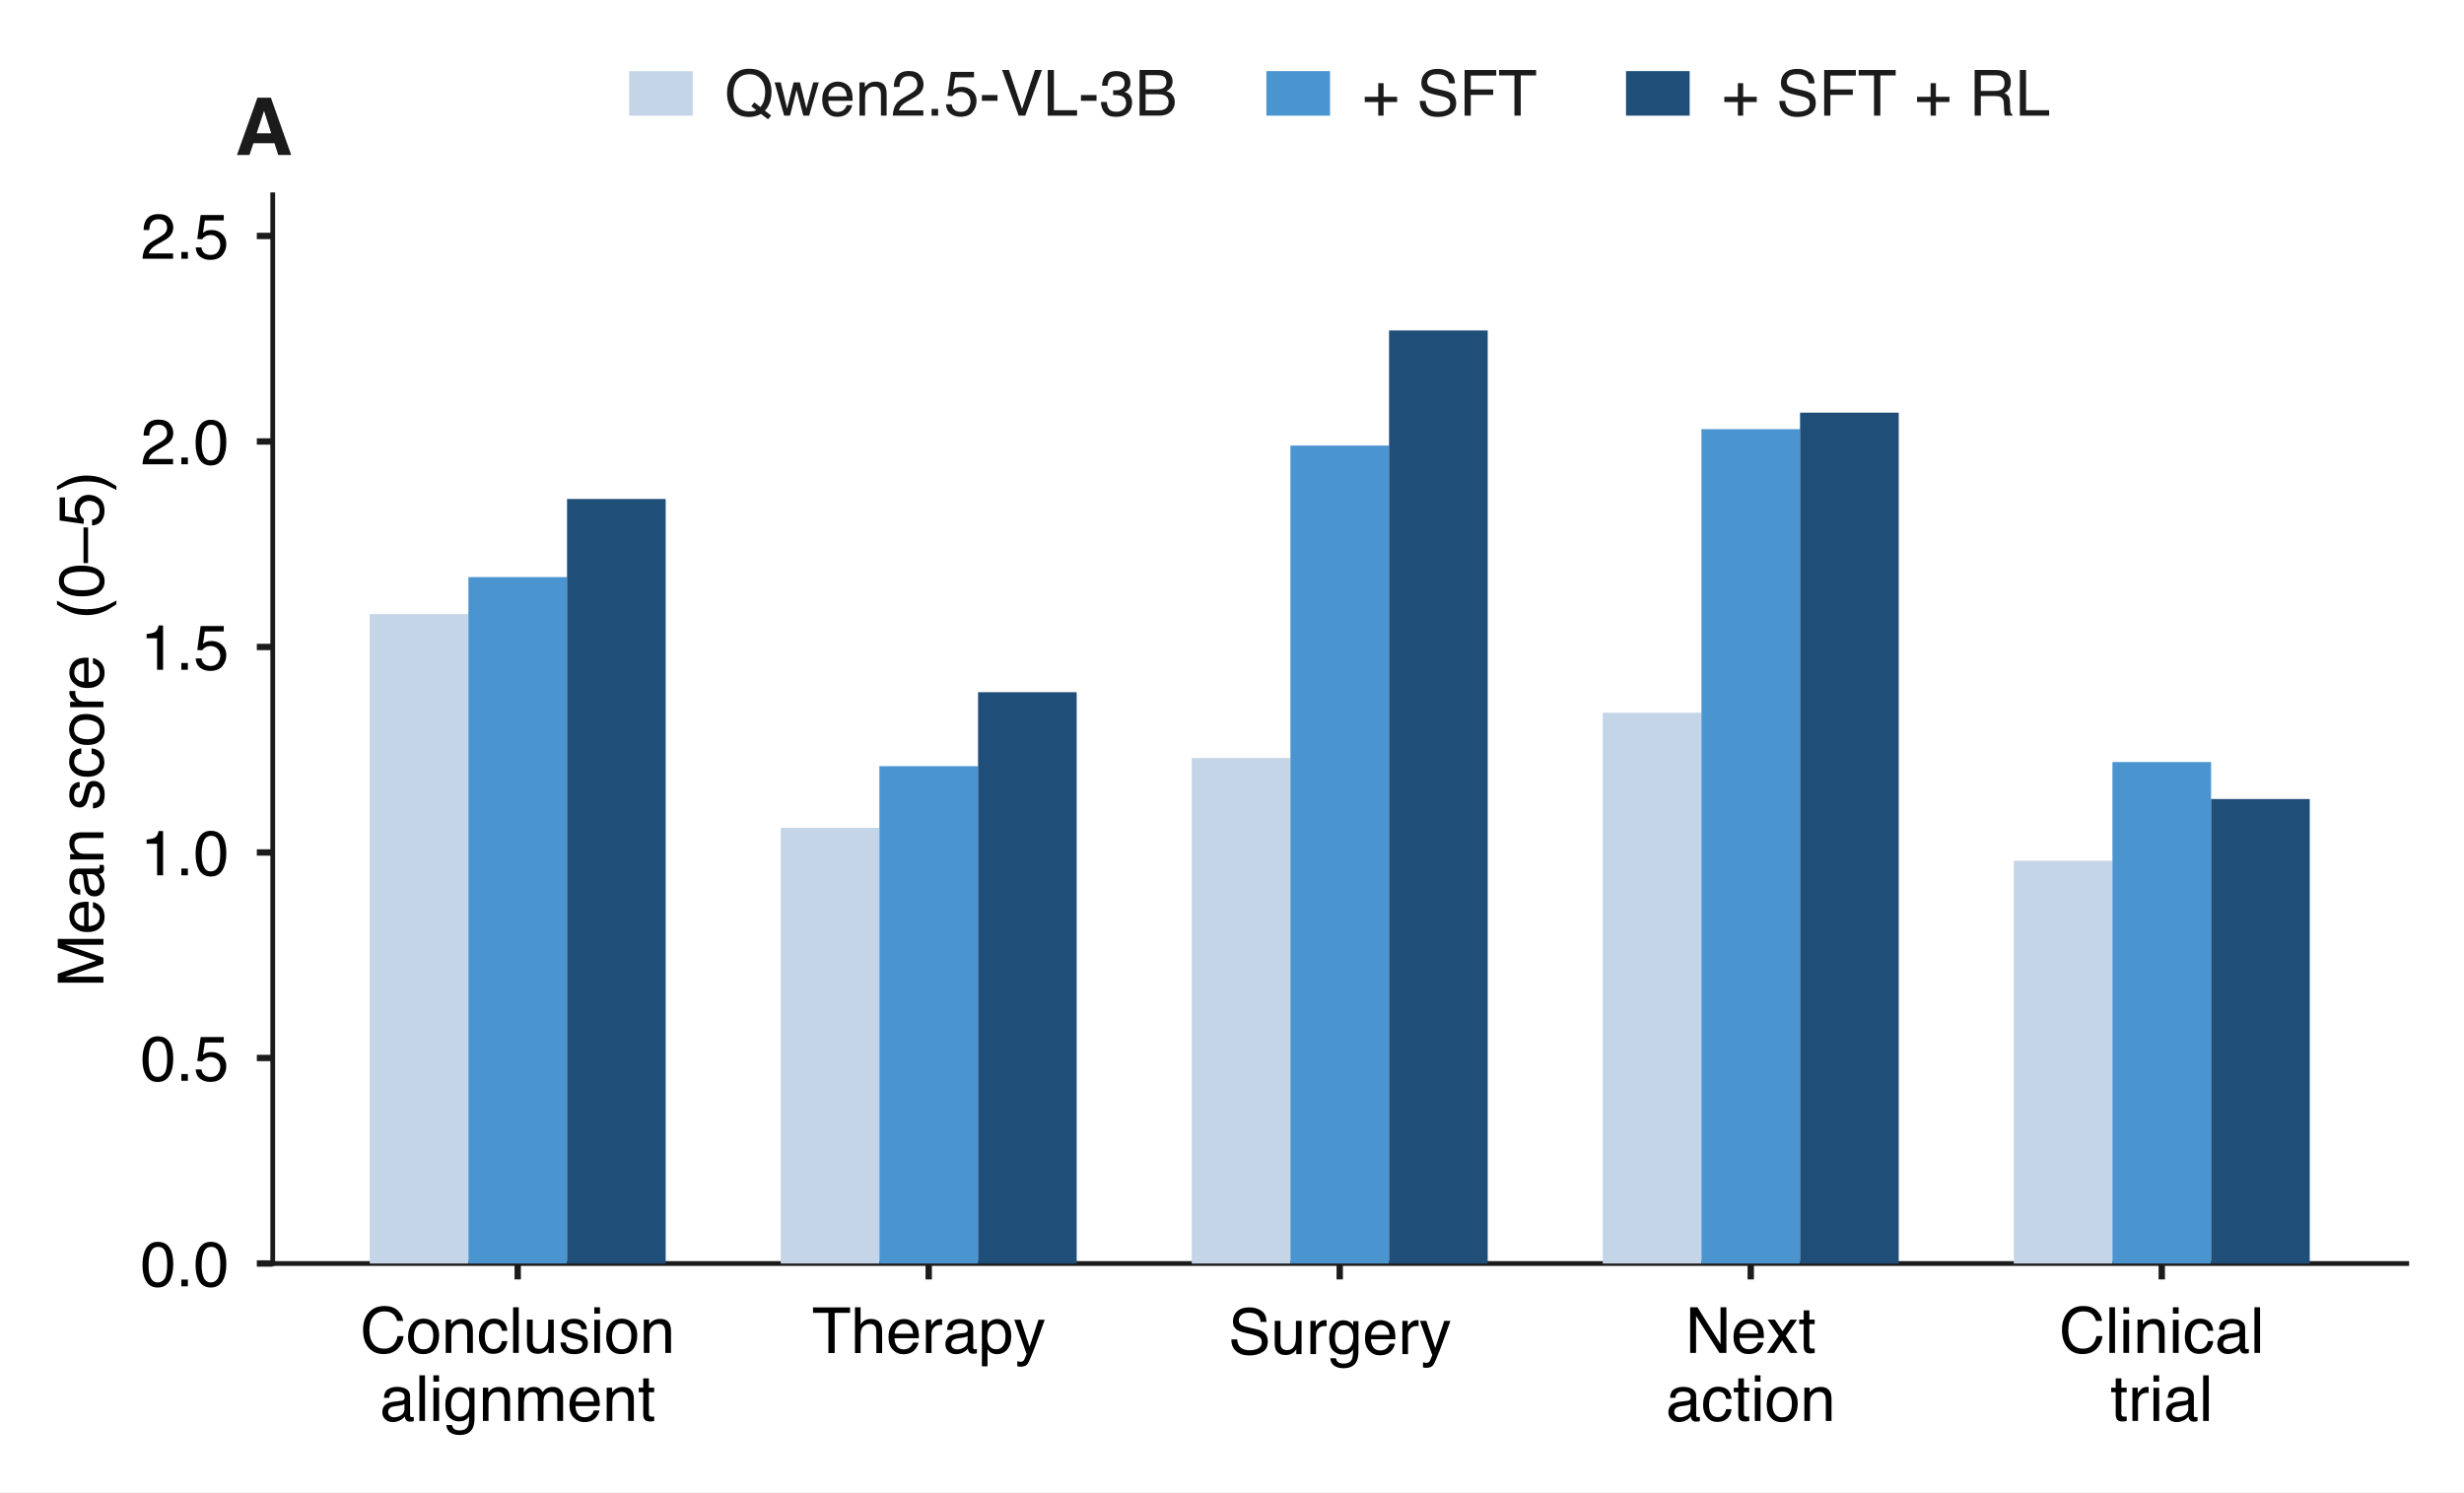
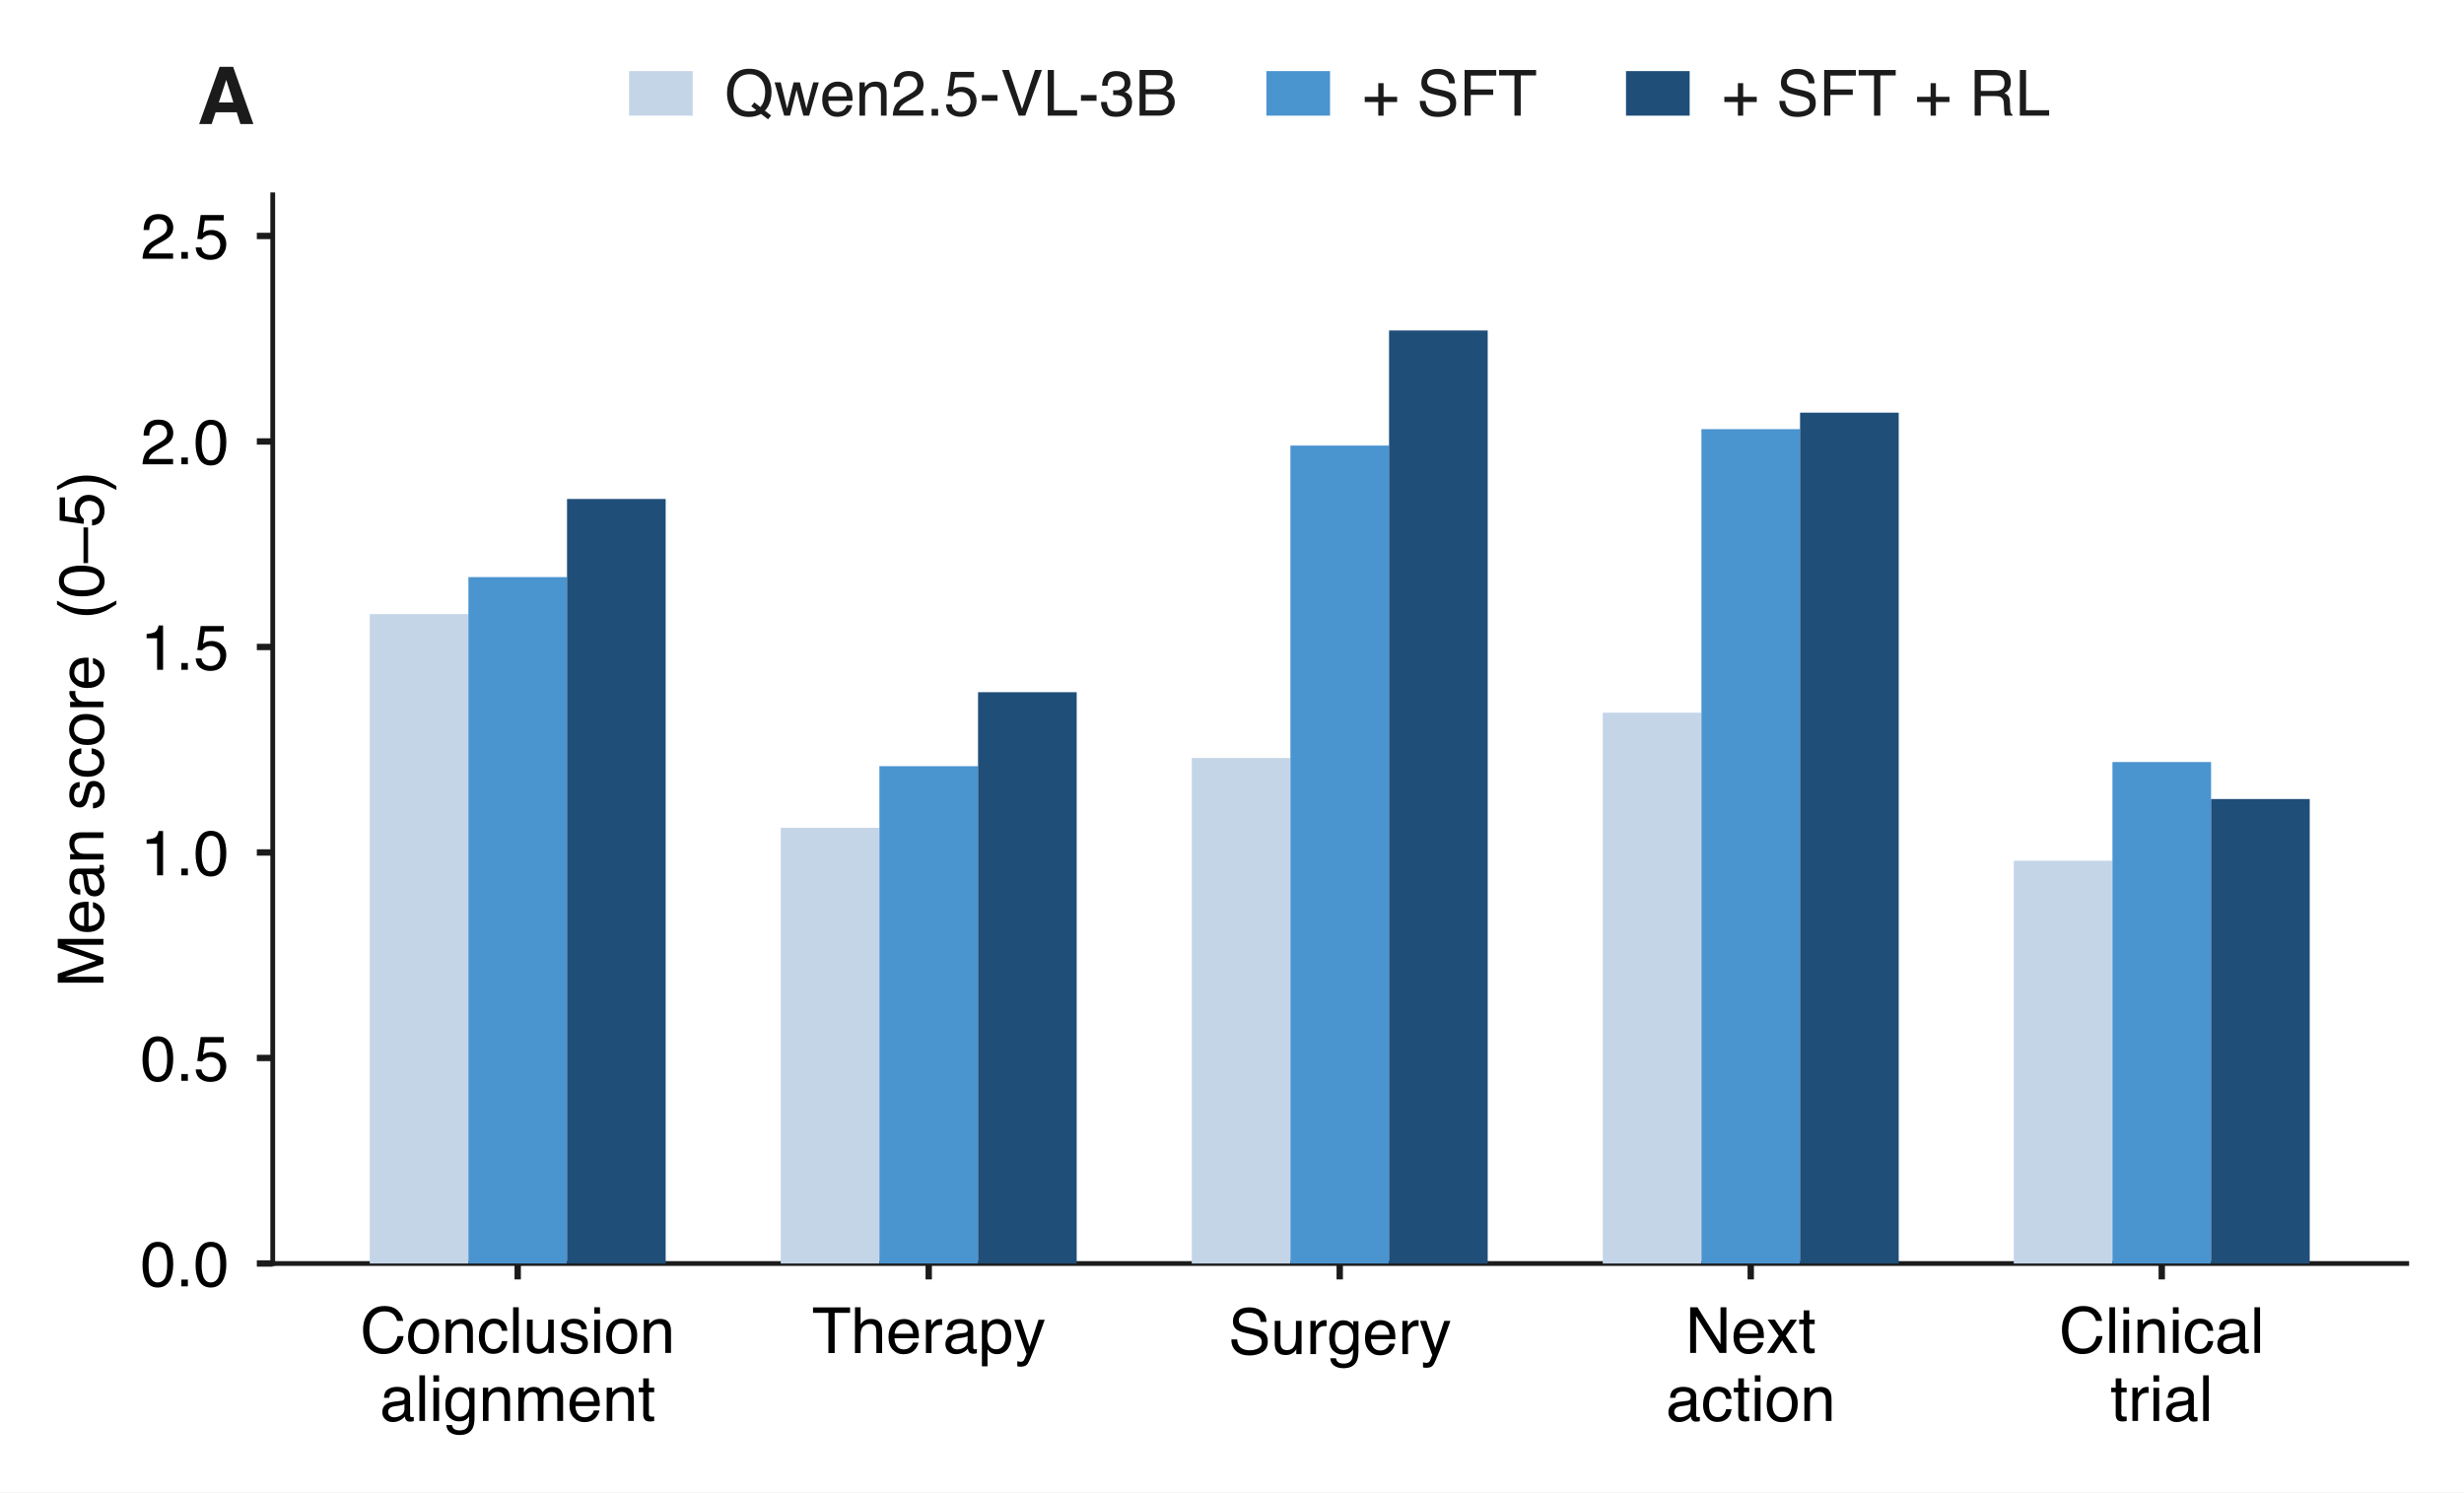
<svg xmlns="http://www.w3.org/2000/svg" xmlns:xlink="http://www.w3.org/1999/xlink" width="309.735pt" height="187.61pt" viewBox="0 0 309.735 187.61" version="1.1">
  <defs>
    <style type="text/css">*{stroke-linejoin: round; stroke-linecap: butt}</style>
  </defs>
  <g id="figure_1">
    <g id="patch_1">
      <path d="M -0 187.61  L 309.735 187.61  L 309.735 0  L -0 0  z " style="fill: #ffffff" />
    </g>
    <g id="axes_1">
      <g id="patch_2">
        <path d="M 34.285 158.848  L 302.535 158.848  L 302.535 24.493  L 34.285 24.493  z " style="fill: #ffffff" />
      </g>
      <g id="matplotlib.axis_1">
        <g id="xtick_1">
          <g id="line2d_1">
            <defs>
-               <path id="m4654de9588" d="M 0 0  L 0 2  " style="stroke: #1b1b1b; stroke-width: 0.8" />
-             </defs>
-             <g>
-               <use xlink:href="#m4654de9588" x="65.078" y="158.848" style="fill: #1b1b1b; stroke: #1b1b1b; stroke-width: 0.8" />
+               <path id="m8f71ef5cd6" d="M 0 0  L 0 2  " style="stroke: #1b1b1b; stroke-width: 0.8" />
+             </defs>
+             <g>
+               <use xlink:href="#m8f71ef5cd6" x="65.078" y="158.848" style="fill: #1b1b1b; stroke: #1b1b1b; stroke-width: 0.8" />
            </g>
          </g>
          <g id="text_1">
            <g transform="translate(45.28983 170.0863) scale(0.08 -0.08)">
              <defs>
                <path id="Helvetica-43" d="M 2422 4716  Q 3294 4716 3775 4256  Q 4256 3797 4309 3213  L 3703 3213  Q 3600 3656 3292 3915  Q 2984 4175 2428 4175  Q 1750 4175 1333 3698  Q 916 3222 916 2238  Q 916 1431 1292 929  Q 1669 428 2416 428  Q 3103 428 3463 956  Q 3653 1234 3747 1688  L 4353 1688  Q 4272 963 3816 472  Q 3269 -119 2341 -119  Q 1541 -119 997 366  Q 281 1006 281 2344  Q 281 3359 819 4009  Q 1400 4716 2422 4716  z M 2297 4716  L 2297 4716  z " transform="scale(0.015625)" />
                <path id="Helvetica-6f" d="M 1741 363  Q 2300 363 2508 786  Q 2716 1209 2716 1728  Q 2716 2197 2566 2491  Q 2328 2953 1747 2953  Q 1231 2953 997 2559  Q 763 2166 763 1609  Q 763 1075 997 719  Q 1231 363 1741 363  z M 1763 3444  Q 2409 3444 2856 3012  Q 3303 2581 3303 1744  Q 3303 934 2909 406  Q 2516 -122 1688 -122  Q 997 -122 590 345  Q 184 813 184 1600  Q 184 2444 612 2944  Q 1041 3444 1763 3444  z M 1744 3428  L 1744 3428  z " transform="scale(0.015625)" />
                <path id="Helvetica-6e" d="M 413 3347  L 947 3347  L 947 2872  Q 1184 3166 1450 3294  Q 1716 3422 2041 3422  Q 2753 3422 3003 2925  Q 3141 2653 3141 2147  L 3141 0  L 2569 0  L 2569 2109  Q 2569 2416 2478 2603  Q 2328 2916 1934 2916  Q 1734 2916 1606 2875  Q 1375 2806 1200 2600  Q 1059 2434 1017 2257  Q 975 2081 975 1753  L 975 0  L 413 0  L 413 3347  z M 1734 3428  L 1734 3428  z " transform="scale(0.015625)" />
                <path id="Helvetica-63" d="M 1703 3444  Q 2269 3444 2623 3169  Q 2978 2894 3050 2222  L 2503 2222  Q 2453 2531 2275 2736  Q 2097 2941 1703 2941  Q 1166 2941 934 2416  Q 784 2075 784 1575  Q 784 1072 996 728  Q 1209 384 1666 384  Q 2016 384 2220 598  Q 2425 813 2503 1184  L 3050 1184  Q 2956 519 2581 211  Q 2206 -97 1622 -97  Q 966 -97 575 383  Q 184 863 184 1581  Q 184 2463 612 2953  Q 1041 3444 1703 3444  z M 1616 3428  L 1616 3428  z " transform="scale(0.015625)" />
                <path id="Helvetica-6c" d="M 428 4591  L 991 4591  L 991 0  L 428 0  L 428 4591  z " transform="scale(0.015625)" />
                <path id="Helvetica-75" d="M 975 3347  L 975 1125  Q 975 869 1056 706  Q 1206 406 1616 406  Q 2203 406 2416 931  Q 2531 1213 2531 1703  L 2531 3347  L 3094 3347  L 3094 0  L 2563 0  L 2569 494  Q 2459 303 2297 172  Q 1975 -91 1516 -91  Q 800 -91 541 388  Q 400 644 400 1072  L 400 3347  L 975 3347  z M 1747 3428  L 1747 3428  z " transform="scale(0.015625)" />
                <path id="Helvetica-73" d="M 747 1050  Q 772 769 888 619  Q 1100 347 1625 347  Q 1938 347 2175 483  Q 2413 619 2413 903  Q 2413 1119 2222 1231  Q 2100 1300 1741 1391  L 1294 1503  Q 866 1609 663 1741  Q 300 1969 300 2372  Q 300 2847 642 3140  Q 984 3434 1563 3434  Q 2319 3434 2653 2991  Q 2863 2709 2856 2384  L 2325 2384  Q 2309 2575 2191 2731  Q 1997 2953 1519 2953  Q 1200 2953 1036 2831  Q 872 2709 872 2509  Q 872 2291 1088 2159  Q 1213 2081 1456 2022  L 1828 1931  Q 2434 1784 2641 1647  Q 2969 1431 2969 969  Q 2969 522 2630 197  Q 2291 -128 1597 -128  Q 850 -128 539 211  Q 228 550 206 1050  L 747 1050  z M 1578 3428  L 1578 3428  z " transform="scale(0.015625)" />
                <path id="Helvetica-69" d="M 413 3331  L 984 3331  L 984 0  L 413 0  L 413 3331  z M 413 4591  L 984 4591  L 984 3953  L 413 3953  L 413 4591  z " transform="scale(0.015625)" />
              </defs>
              <use xlink:href="#Helvetica-43" />
              <use xlink:href="#Helvetica-6f" transform="translate(72.2168 0)" />
              <use xlink:href="#Helvetica-6e" transform="translate(127.832 0)" />
              <use xlink:href="#Helvetica-63" transform="translate(183.4473 0)" />
              <use xlink:href="#Helvetica-6c" transform="translate(233.4473 0)" />
              <use xlink:href="#Helvetica-75" transform="translate(255.6641 0)" />
              <use xlink:href="#Helvetica-73" transform="translate(311.2793 0)" />
              <use xlink:href="#Helvetica-69" transform="translate(361.2793 0)" />
              <use xlink:href="#Helvetica-6f" transform="translate(383.4961 0)" />
              <use xlink:href="#Helvetica-6e" transform="translate(439.1113 0)" />
            </g>
            <g transform="translate(47.73545 178.6403) scale(0.08 -0.08)">
              <defs>
                <path id="Helvetica-61" d="M 844 891  Q 844 647 1022 506  Q 1200 366 1444 366  Q 1741 366 2019 503  Q 2488 731 2488 1250  L 2488 1703  Q 2384 1638 2221 1594  Q 2059 1550 1903 1531  L 1563 1488  Q 1256 1447 1103 1359  Q 844 1213 844 891  z M 2206 2028  Q 2400 2053 2466 2191  Q 2503 2266 2503 2406  Q 2503 2694 2298 2823  Q 2094 2953 1713 2953  Q 1272 2953 1088 2716  Q 984 2584 953 2325  L 428 2325  Q 444 2944 830 3186  Q 1216 3428 1725 3428  Q 2316 3428 2684 3203  Q 3050 2978 3050 2503  L 3050 575  Q 3050 488 3086 434  Q 3122 381 3238 381  Q 3275 381 3322 386  Q 3369 391 3422 400  L 3422 -16  Q 3291 -53 3222 -62  Q 3153 -72 3034 -72  Q 2744 -72 2613 134  Q 2544 244 2516 444  Q 2344 219 2022 53  Q 1700 -113 1313 -113  Q 847 -113 551 170  Q 256 453 256 878  Q 256 1344 547 1600  Q 838 1856 1309 1916  L 2206 2028  z M 1741 3428  L 1741 3428  z " transform="scale(0.015625)" />
                <path id="Helvetica-67" d="M 1594 3406  Q 1988 3406 2281 3213  Q 2441 3103 2606 2894  L 2606 3316  L 3125 3316  L 3125 272  Q 3125 -366 2938 -734  Q 2588 -1416 1616 -1416  Q 1075 -1416 706 -1173  Q 338 -931 294 -416  L 866 -416  Q 906 -641 1028 -763  Q 1219 -950 1628 -950  Q 2275 -950 2475 -494  Q 2594 -225 2584 466  Q 2416 209 2178 84  Q 1941 -41 1550 -41  Q 1006 -41 598 345  Q 191 731 191 1622  Q 191 2463 602 2934  Q 1013 3406 1594 3406  z M 2606 1688  Q 2606 2309 2350 2609  Q 2094 2909 1697 2909  Q 1103 2909 884 2353  Q 769 2056 769 1575  Q 769 1009 998 714  Q 1228 419 1616 419  Q 2222 419 2469 966  Q 2606 1275 2606 1688  z M 1659 3428  L 1659 3428  z " transform="scale(0.015625)" />
                <path id="Helvetica-6d" d="M 413 3347  L 969 3347  L 969 2872  Q 1169 3119 1331 3231  Q 1609 3422 1963 3422  Q 2363 3422 2606 3225  Q 2744 3113 2856 2894  Q 3044 3163 3297 3292  Q 3550 3422 3866 3422  Q 4541 3422 4784 2934  Q 4916 2672 4916 2228  L 4916 0  L 4331 0  L 4331 2325  Q 4331 2659 4164 2784  Q 3997 2909 3756 2909  Q 3425 2909 3186 2687  Q 2947 2466 2947 1947  L 2947 0  L 2375 0  L 2375 2184  Q 2375 2525 2294 2681  Q 2166 2916 1816 2916  Q 1497 2916 1236 2669  Q 975 2422 975 1775  L 975 0  L 413 0  L 413 3347  z " transform="scale(0.015625)" />
                <path id="Helvetica-65" d="M 1806 3422  Q 2163 3422 2497 3255  Q 2831 3088 3006 2822  Q 3175 2569 3231 2231  Q 3281 2000 3281 1494  L 828 1494  Q 844 984 1069 676  Q 1294 369 1766 369  Q 2206 369 2469 659  Q 2619 828 2681 1050  L 3234 1050  Q 3213 866 3089 639  Q 2966 413 2813 269  Q 2556 19 2178 -69  Q 1975 -119 1719 -119  Q 1094 -119 659 336  Q 225 791 225 1609  Q 225 2416 662 2919  Q 1100 3422 1806 3422  z M 2703 1941  Q 2669 2306 2544 2525  Q 2313 2931 1772 2931  Q 1384 2931 1121 2651  Q 859 2372 844 1941  L 2703 1941  z M 1753 3428  L 1753 3428  z " transform="scale(0.015625)" />
                <path id="Helvetica-74" d="M 525 4281  L 1094 4281  L 1094 3347  L 1628 3347  L 1628 2888  L 1094 2888  L 1094 703  Q 1094 528 1213 469  Q 1278 434 1431 434  Q 1472 434 1519 436  Q 1566 438 1628 444  L 1628 0  Q 1531 -28 1426 -40  Q 1322 -53 1200 -53  Q 806 -53 665 148  Q 525 350 525 672  L 525 2888  L 72 2888  L 72 3347  L 525 3347  L 525 4281  z " transform="scale(0.015625)" />
              </defs>
              <use xlink:href="#Helvetica-61" />
              <use xlink:href="#Helvetica-6c" transform="translate(55.61523 0)" />
              <use xlink:href="#Helvetica-69" transform="translate(77.83203 0)" />
              <use xlink:href="#Helvetica-67" transform="translate(100.0488 0)" />
              <use xlink:href="#Helvetica-6e" transform="translate(155.6641 0)" />
              <use xlink:href="#Helvetica-6d" transform="translate(211.2793 0)" />
              <use xlink:href="#Helvetica-65" transform="translate(294.5801 0)" />
              <use xlink:href="#Helvetica-6e" transform="translate(350.1953 0)" />
              <use xlink:href="#Helvetica-74" transform="translate(405.8105 0)" />
            </g>
          </g>
        </g>
        <g id="xtick_2">
          <g id="line2d_2">
            <g>
-               <use xlink:href="#m4654de9588" x="116.744" y="158.848" style="fill: #1b1b1b; stroke: #1b1b1b; stroke-width: 0.8" />
+               <use xlink:href="#m8f71ef5cd6" x="116.744" y="158.848" style="fill: #1b1b1b; stroke: #1b1b1b; stroke-width: 0.8" />
            </g>
          </g>
          <g id="text_2">
            <g transform="translate(102.0715 170.1051) scale(0.08 -0.08)">
              <defs>
                <path id="Helvetica-54" d="M 3828 4591  L 3828 4044  L 2281 4044  L 2281 0  L 1650 0  L 1650 4044  L 103 4044  L 103 4591  L 3828 4591  z " transform="scale(0.015625)" />
                <path id="Helvetica-68" d="M 413 4606  L 975 4606  L 975 2894  Q 1175 3147 1334 3250  Q 1606 3428 2013 3428  Q 2741 3428 3000 2919  Q 3141 2641 3141 2147  L 3141 0  L 2563 0  L 2563 2109  Q 2563 2478 2469 2650  Q 2316 2925 1894 2925  Q 1544 2925 1259 2684  Q 975 2444 975 1775  L 975 0  L 413 0  L 413 4606  z " transform="scale(0.015625)" />
                <path id="Helvetica-72" d="M 428 3347  L 963 3347  L 963 2769  Q 1028 2938 1284 3180  Q 1541 3422 1875 3422  Q 1891 3422 1928 3419  Q 1966 3416 2056 3406  L 2056 2813  Q 2006 2822 1964 2825  Q 1922 2828 1872 2828  Q 1447 2828 1219 2554  Q 991 2281 991 1925  L 991 0  L 428 0  L 428 3347  z " transform="scale(0.015625)" />
                <path id="Helvetica-70" d="M 1825 378  Q 2219 378 2480 708  Q 2741 1038 2741 1694  Q 2741 2094 2625 2381  Q 2406 2934 1825 2934  Q 1241 2934 1025 2350  Q 909 2038 909 1556  Q 909 1169 1025 897  Q 1244 378 1825 378  z M 369 3331  L 916 3331  L 916 2888  Q 1084 3116 1284 3241  Q 1569 3428 1953 3428  Q 2522 3428 2919 2992  Q 3316 2556 3316 1747  Q 3316 653 2744 184  Q 2381 -113 1900 -113  Q 1522 -113 1266 53  Q 1116 147 931 375  L 931 -1334  L 369 -1334  L 369 3331  z " transform="scale(0.015625)" />
                <path id="Helvetica-79" d="M 2503 3347  L 3125 3347  Q 3006 3025 2597 1878  Q 2291 1016 2084 472  Q 1597 -809 1397 -1090  Q 1197 -1372 709 -1372  Q 591 -1372 527 -1362  Q 463 -1353 369 -1328  L 369 -816  Q 516 -856 581 -865  Q 647 -875 697 -875  Q 853 -875 926 -823  Q 1000 -772 1050 -697  Q 1066 -672 1162 -440  Q 1259 -209 1303 -97  L 66 3347  L 703 3347  L 1600 622  L 2503 3347  z M 1597 3428  L 1597 3428  z " transform="scale(0.015625)" />
              </defs>
              <use xlink:href="#Helvetica-54" />
              <use xlink:href="#Helvetica-68" transform="translate(61.08398 0)" />
              <use xlink:href="#Helvetica-65" transform="translate(116.6992 0)" />
              <use xlink:href="#Helvetica-72" transform="translate(172.3145 0)" />
              <use xlink:href="#Helvetica-61" transform="translate(205.6152 0)" />
              <use xlink:href="#Helvetica-70" transform="translate(261.2305 0)" />
              <use xlink:href="#Helvetica-79" transform="translate(316.8457 0)" />
            </g>
          </g>
        </g>
        <g id="xtick_3">
          <g id="line2d_3">
            <g>
-               <use xlink:href="#m4654de9588" x="168.41" y="158.848" style="fill: #1b1b1b; stroke: #1b1b1b; stroke-width: 0.8" />
+               <use xlink:href="#m8f71ef5cd6" x="168.41" y="158.848" style="fill: #1b1b1b; stroke: #1b1b1b; stroke-width: 0.8" />
            </g>
          </g>
          <g id="text_3">
            <g transform="translate(154.405 170.2426) scale(0.08 -0.08)">
              <defs>
                <path id="Helvetica-53" d="M 894 1481  Q 916 1091 1078 847  Q 1388 391 2169 391  Q 2519 391 2806 491  Q 3363 684 3363 1184  Q 3363 1559 3128 1719  Q 2891 1875 2384 1991  L 1763 2131  Q 1153 2269 900 2434  Q 463 2722 463 3294  Q 463 3913 891 4309  Q 1319 4706 2103 4706  Q 2825 4706 3329 4357  Q 3834 4009 3834 3244  L 3250 3244  Q 3203 3613 3050 3809  Q 2766 4169 2084 4169  Q 1534 4169 1293 3937  Q 1053 3706 1053 3400  Q 1053 3063 1334 2906  Q 1519 2806 2169 2656  L 2813 2509  Q 3278 2403 3531 2219  Q 3969 1897 3969 1284  Q 3969 522 3414 194  Q 2859 -134 2125 -134  Q 1269 -134 784 303  Q 300 738 309 1481  L 894 1481  z M 2150 4716  L 2150 4716  z " transform="scale(0.015625)" />
              </defs>
              <use xlink:href="#Helvetica-53" />
              <use xlink:href="#Helvetica-75" transform="translate(66.69922 0)" />
              <use xlink:href="#Helvetica-72" transform="translate(122.3145 0)" />
              <use xlink:href="#Helvetica-67" transform="translate(155.6152 0)" />
              <use xlink:href="#Helvetica-65" transform="translate(211.2305 0)" />
              <use xlink:href="#Helvetica-72" transform="translate(266.8457 0)" />
              <use xlink:href="#Helvetica-79" transform="translate(300.1465 0)" />
            </g>
          </g>
        </g>
        <g id="xtick_4">
          <g id="line2d_4">
            <g>
-               <use xlink:href="#m4654de9588" x="220.076" y="158.848" style="fill: #1b1b1b; stroke: #1b1b1b; stroke-width: 0.8" />
+               <use xlink:href="#m8f71ef5cd6" x="220.076" y="158.848" style="fill: #1b1b1b; stroke: #1b1b1b; stroke-width: 0.8" />
            </g>
          </g>
          <g id="text_4">
            <g transform="translate(211.8517 170.0863) scale(0.08 -0.08)">
              <defs>
                <path id="Helvetica-4e" d="M 488 4591  L 1222 4591  L 3541 872  L 3541 4591  L 4131 4591  L 4131 0  L 3434 0  L 1081 3716  L 1081 0  L 488 0  L 488 4591  z M 2269 4591  L 2269 4591  z " transform="scale(0.015625)" />
                <path id="Helvetica-78" d="M 94 3347  L 822 3347  L 1591 2169  L 2369 3347  L 3053 3331  L 1925 1716  L 3103 0  L 2384 0  L 1553 1256  L 747 0  L 34 0  L 1213 1716  L 94 3347  z " transform="scale(0.015625)" />
              </defs>
              <use xlink:href="#Helvetica-4e" />
              <use xlink:href="#Helvetica-65" transform="translate(72.2168 0)" />
              <use xlink:href="#Helvetica-78" transform="translate(127.832 0)" />
              <use xlink:href="#Helvetica-74" transform="translate(177.832 0)" />
            </g>
            <g transform="translate(209.4029 178.6403) scale(0.08 -0.08)">
              <use xlink:href="#Helvetica-61" />
              <use xlink:href="#Helvetica-63" transform="translate(55.61523 0)" />
              <use xlink:href="#Helvetica-74" transform="translate(105.6152 0)" />
              <use xlink:href="#Helvetica-69" transform="translate(133.3984 0)" />
              <use xlink:href="#Helvetica-6f" transform="translate(155.6152 0)" />
              <use xlink:href="#Helvetica-6e" transform="translate(211.2305 0)" />
            </g>
          </g>
        </g>
        <g id="xtick_5">
          <g id="line2d_5">
            <g>
-               <use xlink:href="#m4654de9588" x="271.742" y="158.848" style="fill: #1b1b1b; stroke: #1b1b1b; stroke-width: 0.8" />
+               <use xlink:href="#m8f71ef5cd6" x="271.742" y="158.848" style="fill: #1b1b1b; stroke: #1b1b1b; stroke-width: 0.8" />
            </g>
          </g>
          <g id="text_5">
            <g transform="translate(258.8495 170.0863) scale(0.08 -0.08)">
              <use xlink:href="#Helvetica-43" />
              <use xlink:href="#Helvetica-6c" transform="translate(72.2168 0)" />
              <use xlink:href="#Helvetica-69" transform="translate(94.43359 0)" />
              <use xlink:href="#Helvetica-6e" transform="translate(116.6504 0)" />
              <use xlink:href="#Helvetica-69" transform="translate(172.2656 0)" />
              <use xlink:href="#Helvetica-63" transform="translate(194.4824 0)" />
              <use xlink:href="#Helvetica-61" transform="translate(244.4824 0)" />
              <use xlink:href="#Helvetica-6c" transform="translate(300.0977 0)" />
            </g>
            <g transform="translate(265.297 178.6403) scale(0.08 -0.08)">
              <use xlink:href="#Helvetica-74" />
              <use xlink:href="#Helvetica-72" transform="translate(27.7832 0)" />
              <use xlink:href="#Helvetica-69" transform="translate(61.08398 0)" />
              <use xlink:href="#Helvetica-61" transform="translate(83.30078 0)" />
              <use xlink:href="#Helvetica-6c" transform="translate(138.916 0)" />
            </g>
          </g>
        </g>
      </g>
      <g id="matplotlib.axis_2">
        <g id="ytick_1">
          <g id="line2d_6">
            <defs>
-               <path id="mae2e0a5d99" d="M 0 0  L -2 0  " style="stroke: #1b1b1b; stroke-width: 0.8" />
-             </defs>
-             <g>
-               <use xlink:href="#mae2e0a5d99" x="34.285" y="158.848" style="fill: #1b1b1b; stroke: #1b1b1b; stroke-width: 0.8" />
+               <path id="m34916ada86" d="M 0 0  L -2 0  " style="stroke: #1b1b1b; stroke-width: 0.8" />
+             </defs>
+             <g>
+               <use xlink:href="#m34916ada86" x="34.285" y="158.848" style="fill: #1b1b1b; stroke: #1b1b1b; stroke-width: 0.8" />
            </g>
          </g>
          <g id="text_6">
            <g transform="translate(17.665 161.7169) scale(0.08 -0.08)">
              <defs>
                <path id="Helvetica-30" d="M 1731 4475  Q 2600 4475 2988 3759  Q 3288 3206 3288 2244  Q 3288 1331 3016 734  Q 2622 -122 1728 -122  Q 922 -122 528 578  Q 200 1163 200 2147  Q 200 2909 397 3456  Q 766 4475 1731 4475  z M 1725 391  Q 2163 391 2422 778  Q 2681 1166 2681 2222  Q 2681 2984 2493 3476  Q 2306 3969 1766 3969  Q 1269 3969 1039 3501  Q 809 3034 809 2125  Q 809 1441 956 1025  Q 1181 391 1725 391  z " transform="scale(0.015625)" />
                <path id="Helvetica-2e" d="M 547 681  L 1200 681  L 1200 0  L 547 0  L 547 681  z " transform="scale(0.015625)" />
              </defs>
              <use xlink:href="#Helvetica-30" />
              <use xlink:href="#Helvetica-2e" transform="translate(55.61523 0)" />
              <use xlink:href="#Helvetica-30" transform="translate(83.39844 0)" />
            </g>
          </g>
        </g>
        <g id="ytick_2">
          <g id="line2d_7">
            <g>
-               <use xlink:href="#mae2e0a5d99" x="34.285" y="133.01" style="fill: #1b1b1b; stroke: #1b1b1b; stroke-width: 0.8" />
+               <use xlink:href="#m34916ada86" x="34.285" y="133.01" style="fill: #1b1b1b; stroke: #1b1b1b; stroke-width: 0.8" />
            </g>
          </g>
          <g id="text_7">
            <g transform="translate(17.665 135.8796) scale(0.08 -0.08)">
              <defs>
                <path id="Helvetica-35" d="M 791 1141  Q 847 659 1238 475  Q 1438 381 1700 381  Q 2200 381 2440 700  Q 2681 1019 2681 1406  Q 2681 1875 2395 2131  Q 2109 2388 1709 2388  Q 1419 2388 1211 2275  Q 1003 2163 856 1963  L 369 1991  L 709 4400  L 3034 4400  L 3034 3856  L 1131 3856  L 941 2613  Q 1097 2731 1238 2791  Q 1488 2894 1816 2894  Q 2431 2894 2859 2497  Q 3288 2100 3288 1491  Q 3288 856 2895 371  Q 2503 -113 1644 -113  Q 1097 -113 676 195  Q 256 503 206 1141  L 791 1141  z " transform="scale(0.015625)" />
              </defs>
              <use xlink:href="#Helvetica-30" />
              <use xlink:href="#Helvetica-2e" transform="translate(55.61523 0)" />
              <use xlink:href="#Helvetica-35" transform="translate(83.39844 0)" />
            </g>
          </g>
        </g>
        <g id="ytick_3">
          <g id="line2d_8">
            <g>
-               <use xlink:href="#mae2e0a5d99" x="34.285" y="107.173" style="fill: #1b1b1b; stroke: #1b1b1b; stroke-width: 0.8" />
+               <use xlink:href="#m34916ada86" x="34.285" y="107.173" style="fill: #1b1b1b; stroke: #1b1b1b; stroke-width: 0.8" />
            </g>
          </g>
          <g id="text_8">
            <g transform="translate(17.665 110.0422) scale(0.08 -0.08)">
              <defs>
                <path id="Helvetica-31" d="M 613 3169  L 613 3600  Q 1222 3659 1462 3798  Q 1703 3938 1822 4456  L 2266 4456  L 2266 0  L 1666 0  L 1666 3169  L 613 3169  z " transform="scale(0.015625)" />
              </defs>
              <use xlink:href="#Helvetica-31" />
              <use xlink:href="#Helvetica-2e" transform="translate(55.61523 0)" />
              <use xlink:href="#Helvetica-30" transform="translate(83.39844 0)" />
            </g>
          </g>
        </g>
        <g id="ytick_4">
          <g id="line2d_9">
            <g>
-               <use xlink:href="#mae2e0a5d99" x="34.285" y="81.336" style="fill: #1b1b1b; stroke: #1b1b1b; stroke-width: 0.8" />
+               <use xlink:href="#m34916ada86" x="34.285" y="81.336" style="fill: #1b1b1b; stroke: #1b1b1b; stroke-width: 0.8" />
            </g>
          </g>
          <g id="text_9">
            <g transform="translate(17.665 84.20489) scale(0.08 -0.08)">
              <use xlink:href="#Helvetica-31" />
              <use xlink:href="#Helvetica-2e" transform="translate(55.61523 0)" />
              <use xlink:href="#Helvetica-35" transform="translate(83.39844 0)" />
            </g>
          </g>
        </g>
        <g id="ytick_5">
          <g id="line2d_10">
            <g>
-               <use xlink:href="#mae2e0a5d99" x="34.285" y="55.498" style="fill: #1b1b1b; stroke: #1b1b1b; stroke-width: 0.8" />
+               <use xlink:href="#m34916ada86" x="34.285" y="55.498" style="fill: #1b1b1b; stroke: #1b1b1b; stroke-width: 0.8" />
            </g>
          </g>
          <g id="text_10">
            <g transform="translate(17.665 58.36753) scale(0.08 -0.08)">
              <defs>
                <path id="Helvetica-32" d="M 200 0  Q 231 578 439 1006  Q 647 1434 1250 1784  L 1850 2131  Q 2253 2366 2416 2531  Q 2672 2791 2672 3125  Q 2672 3516 2437 3745  Q 2203 3975 1813 3975  Q 1234 3975 1013 3538  Q 894 3303 881 2888  L 309 2888  Q 319 3472 525 3841  Q 891 4491 1816 4491  Q 2584 4491 2939 4075  Q 3294 3659 3294 3150  Q 3294 2613 2916 2231  Q 2697 2009 2131 1694  L 1703 1456  Q 1397 1288 1222 1134  Q 909 863 828 531  L 3272 531  L 3272 0  L 200 0  z " transform="scale(0.015625)" />
              </defs>
              <use xlink:href="#Helvetica-32" />
              <use xlink:href="#Helvetica-2e" transform="translate(55.61523 0)" />
              <use xlink:href="#Helvetica-30" transform="translate(83.39844 0)" />
            </g>
          </g>
        </g>
        <g id="ytick_6">
          <g id="line2d_11">
            <g>
-               <use xlink:href="#mae2e0a5d99" x="34.285" y="29.661" style="fill: #1b1b1b; stroke: #1b1b1b; stroke-width: 0.8" />
+               <use xlink:href="#m34916ada86" x="34.285" y="29.661" style="fill: #1b1b1b; stroke: #1b1b1b; stroke-width: 0.8" />
            </g>
          </g>
          <g id="text_11">
            <g transform="translate(17.665 32.53018) scale(0.08 -0.08)">
              <use xlink:href="#Helvetica-32" />
              <use xlink:href="#Helvetica-2e" transform="translate(55.61523 0)" />
              <use xlink:href="#Helvetica-35" transform="translate(83.39844 0)" />
            </g>
          </g>
        </g>
        <g id="text_12">
          <g transform="translate(12.9975 124.1267) rotate(-90) scale(0.08 -0.08)">
            <defs>
              <path id="Helvetica-4d" d="M 472 4591  L 1363 4591  L 2681 709  L 3991 4591  L 4872 4591  L 4872 0  L 4281 0  L 4281 2709  Q 4281 2850 4287 3175  Q 4294 3500 4294 3872  L 2984 0  L 2369 0  L 1050 3872  L 1050 3731  Q 1050 3563 1058 3217  Q 1066 2872 1066 2709  L 1066 0  L 472 0  L 472 4591  z " transform="scale(0.015625)" />
              <path id="Helvetica-20" transform="scale(0.015625)" />
              <path id="Helvetica-28" d="M 1894 4666  Q 1403 3713 1256 3263  Q 1034 2578 1034 1681  Q 1034 775 1288 25  Q 1444 -438 1903 -1306  L 1525 -1306  Q 1069 -594 959 -397  Q 850 -200 722 138  Q 547 600 478 1125  Q 444 1397 444 1644  Q 444 2569 734 3291  Q 919 3750 1503 4666  L 1894 4666  z " transform="scale(0.015625)" />
              <path id="Helvetica-2013" d="M -16 2000  L 3569 2000  L 3569 1541  L -16 1541  L -16 2000  z " transform="scale(0.015625)" />
              <path id="Helvetica-29" d="M 222 -1306  Q 719 -338 863 106  Q 1081 778 1081 1681  Q 1081 2584 828 3334  Q 672 3797 213 4666  L 591 4666  Q 1072 3897 1173 3717  Q 1275 3538 1394 3222  Q 1544 2831 1608 2450  Q 1672 2069 1672 1716  Q 1672 791 1378 66  Q 1194 -400 613 -1306  L 222 -1306  z " transform="scale(0.015625)" />
            </defs>
            <use xlink:href="#Helvetica-4d" />
            <use xlink:href="#Helvetica-65" transform="translate(83.30078 0)" />
            <use xlink:href="#Helvetica-61" transform="translate(138.916 0)" />
            <use xlink:href="#Helvetica-6e" transform="translate(194.5312 0)" />
            <use xlink:href="#Helvetica-20" transform="translate(250.1465 0)" />
            <use xlink:href="#Helvetica-73" transform="translate(277.9297 0)" />
            <use xlink:href="#Helvetica-63" transform="translate(327.9297 0)" />
            <use xlink:href="#Helvetica-6f" transform="translate(377.9297 0)" />
            <use xlink:href="#Helvetica-72" transform="translate(433.5449 0)" />
            <use xlink:href="#Helvetica-65" transform="translate(466.8457 0)" />
            <use xlink:href="#Helvetica-20" transform="translate(522.4609 0)" />
            <use xlink:href="#Helvetica-20" transform="translate(550.2441 0)" />
            <use xlink:href="#Helvetica-28" transform="translate(578.0273 0)" />
            <use xlink:href="#Helvetica-30" transform="translate(611.3281 0)" />
            <use xlink:href="#Helvetica-2013" transform="translate(666.9434 0)" />
            <use xlink:href="#Helvetica-35" transform="translate(722.5586 0)" />
            <use xlink:href="#Helvetica-29" transform="translate(778.1738 0)" />
          </g>
        </g>
      </g>
      <g id="patch_3">
        <path d="M 34.285 158.848  L 34.285 24.493  " style="fill: none; stroke: #1b1b1b; stroke-width: 0.6; stroke-linejoin: miter; stroke-linecap: square" />
      </g>
      <g id="patch_4">
        <path d="M 34.285 158.848  L 302.535 158.848  " style="fill: none; stroke: #1b1b1b; stroke-width: 0.6; stroke-linejoin: miter; stroke-linecap: square" />
      </g>
      <g id="patch_5">
-         <path d="M 46.478 158.848  L 58.878 158.848  L 58.878 77.202  L 46.478 77.202  z " clip-path="url(#p0a67c15d9b)" style="fill: #c5d5e8" />
+         <path d="M 46.478 158.848  L 58.878 158.848  L 58.878 77.202  L 46.478 77.202  z " clip-path="url(#p182d79b34a)" style="fill: #c5d5e8" />
      </g>
      <g id="patch_6">
-         <path d="M 98.144 158.848  L 110.544 158.848  L 110.544 104.072  L 98.144 104.072  z " clip-path="url(#p0a67c15d9b)" style="fill: #c5d5e8" />
+         <path d="M 98.144 158.848  L 110.544 158.848  L 110.544 104.072  L 98.144 104.072  z " clip-path="url(#p182d79b34a)" style="fill: #c5d5e8" />
      </g>
      <g id="patch_7">
-         <path d="M 149.81 158.848  L 162.21 158.848  L 162.21 95.288  L 149.81 95.288  z " clip-path="url(#p0a67c15d9b)" style="fill: #c5d5e8" />
+         <path d="M 149.81 158.848  L 162.21 158.848  L 162.21 95.288  L 149.81 95.288  z " clip-path="url(#p182d79b34a)" style="fill: #c5d5e8" />
      </g>
      <g id="patch_8">
-         <path d="M 201.476 158.848  L 213.876 158.848  L 213.876 89.603  L 201.476 89.603  z " clip-path="url(#p0a67c15d9b)" style="fill: #c5d5e8" />
+         <path d="M 201.476 158.848  L 213.876 158.848  L 213.876 89.603  L 201.476 89.603  z " clip-path="url(#p182d79b34a)" style="fill: #c5d5e8" />
      </g>
      <g id="patch_9">
-         <path d="M 253.142 158.848  L 265.542 158.848  L 265.542 108.206  L 253.142 108.206  z " clip-path="url(#p0a67c15d9b)" style="fill: #c5d5e8" />
+         <path d="M 253.142 158.848  L 265.542 158.848  L 265.542 108.206  L 253.142 108.206  z " clip-path="url(#p182d79b34a)" style="fill: #c5d5e8" />
      </g>
      <g id="patch_10">
-         <path d="M 58.878 158.848  L 71.278 158.848  L 71.278 72.551  L 58.878 72.551  z " clip-path="url(#p0a67c15d9b)" style="fill: #4a94d0" />
+         <path d="M 58.878 158.848  L 71.278 158.848  L 71.278 72.551  L 58.878 72.551  z " clip-path="url(#p182d79b34a)" style="fill: #4a94d0" />
      </g>
      <g id="patch_11">
-         <path d="M 110.544 158.848  L 122.944 158.848  L 122.944 96.321  L 110.544 96.321  z " clip-path="url(#p0a67c15d9b)" style="fill: #4a94d0" />
+         <path d="M 110.544 158.848  L 122.944 158.848  L 122.944 96.321  L 110.544 96.321  z " clip-path="url(#p182d79b34a)" style="fill: #4a94d0" />
      </g>
      <g id="patch_12">
-         <path d="M 162.21 158.848  L 174.61 158.848  L 174.61 56.015  L 162.21 56.015  z " clip-path="url(#p0a67c15d9b)" style="fill: #4a94d0" />
+         <path d="M 162.21 158.848  L 174.61 158.848  L 174.61 56.015  L 162.21 56.015  z " clip-path="url(#p182d79b34a)" style="fill: #4a94d0" />
      </g>
      <g id="patch_13">
-         <path d="M 213.876 158.848  L 226.276 158.848  L 226.276 53.948  L 213.876 53.948  z " clip-path="url(#p0a67c15d9b)" style="fill: #4a94d0" />
+         <path d="M 213.876 158.848  L 226.276 158.848  L 226.276 53.948  L 213.876 53.948  z " clip-path="url(#p182d79b34a)" style="fill: #4a94d0" />
      </g>
      <g id="patch_14">
-         <path d="M 265.542 158.848  L 277.942 158.848  L 277.942 95.804  L 265.542 95.804  z " clip-path="url(#p0a67c15d9b)" style="fill: #4a94d0" />
+         <path d="M 265.542 158.848  L 277.942 158.848  L 277.942 95.804  L 265.542 95.804  z " clip-path="url(#p182d79b34a)" style="fill: #4a94d0" />
      </g>
      <g id="patch_15">
-         <path d="M 71.278 158.848  L 83.678 158.848  L 83.678 62.733  L 71.278 62.733  z " clip-path="url(#p0a67c15d9b)" style="fill: #1f4e79" />
+         <path d="M 71.278 158.848  L 83.678 158.848  L 83.678 62.733  L 71.278 62.733  z " clip-path="url(#p182d79b34a)" style="fill: #1f4e79" />
      </g>
      <g id="patch_16">
-         <path d="M 122.944 158.848  L 135.344 158.848  L 135.344 87.02  L 122.944 87.02  z " clip-path="url(#p0a67c15d9b)" style="fill: #1f4e79" />
+         <path d="M 122.944 158.848  L 135.344 158.848  L 135.344 87.02  L 122.944 87.02  z " clip-path="url(#p182d79b34a)" style="fill: #1f4e79" />
      </g>
      <g id="patch_17">
-         <path d="M 174.61 158.848  L 187.01 158.848  L 187.01 41.546  L 174.61 41.546  z " clip-path="url(#p0a67c15d9b)" style="fill: #1f4e79" />
+         <path d="M 174.61 158.848  L 187.01 158.848  L 187.01 41.546  L 174.61 41.546  z " clip-path="url(#p182d79b34a)" style="fill: #1f4e79" />
      </g>
      <g id="patch_18">
-         <path d="M 226.276 158.848  L 238.676 158.848  L 238.676 51.881  L 226.276 51.881  z " clip-path="url(#p0a67c15d9b)" style="fill: #1f4e79" />
+         <path d="M 226.276 158.848  L 238.676 158.848  L 238.676 51.881  L 226.276 51.881  z " clip-path="url(#p182d79b34a)" style="fill: #1f4e79" />
      </g>
      <g id="patch_19">
-         <path d="M 277.942 158.848  L 290.342 158.848  L 290.342 100.455  L 277.942 100.455  z " clip-path="url(#p0a67c15d9b)" style="fill: #1f4e79" />
+         <path d="M 277.942 158.848  L 290.342 158.848  L 290.342 100.455  L 277.942 100.455  z " clip-path="url(#p182d79b34a)" style="fill: #1f4e79" />
      </g>
      <g id="legend_1">
        <g id="patch_20">
          <path d="M 79.077 14.539  L 87.077 14.539  L 87.077 8.939  L 79.077 8.939  z " style="fill: #c5d5e8" />
        </g>
        <g id="text_13">
          <g style="fill: #1b1b1b" transform="translate(91.07688 14.53875) scale(0.08 -0.08)">
            <defs>
              <path id="Helvetica-51" d="M 4688 13  L 4375 -366  L 3666 175  Q 3409 34 3111 -50  Q 2813 -134 2459 -134  Q 1391 -134 784 566  Q 250 1247 250 2272  Q 250 3203 713 3866  Q 1306 4716 2469 4716  Q 3684 4716 4269 3934  Q 4725 3325 4725 2375  Q 4725 1931 4616 1522  Q 4450 897 4056 503  L 4688 13  z M 2534 422  Q 2728 422 2897 448  Q 3066 475 3191 553  L 2688 947  L 3000 1331  L 3600 866  Q 3884 1191 3986 1594  Q 4088 1997 4088 2366  Q 4088 3175 3664 3669  Q 3241 4163 2506 4163  Q 1763 4163 1328 3689  Q 894 3216 894 2231  Q 894 1403 1311 912  Q 1728 422 2534 422  z " transform="scale(0.015625)" />
              <path id="Helvetica-77" d="M 672 3347  L 1316 709  L 1969 3347  L 2600 3347  L 3256 725  L 3941 3347  L 4503 3347  L 3531 0  L 2947 0  L 2266 2591  L 1606 0  L 1022 0  L 56 3347  L 672 3347  z " transform="scale(0.015625)" />
              <path id="Helvetica-2d" d="M 266 2072  L 1834 2072  L 1834 1494  L 266 1494  L 266 2072  z " transform="scale(0.015625)" />
              <path id="Helvetica-56" d="M 850 4591  L 2169 681  L 3472 4591  L 4169 4591  L 2494 0  L 1834 0  L 163 4591  L 850 4591  z " transform="scale(0.015625)" />
              <path id="Helvetica-4c" d="M 488 4591  L 1109 4591  L 1109 547  L 3434 547  L 3434 0  L 488 0  L 488 4591  z " transform="scale(0.015625)" />
              <path id="Helvetica-33" d="M 1663 -122  Q 869 -122 511 314  Q 153 750 153 1375  L 741 1375  Q 778 941 903 744  Q 1122 391 1694 391  Q 2138 391 2406 628  Q 2675 866 2675 1241  Q 2675 1703 2392 1887  Q 2109 2072 1606 2072  Q 1550 2072 1492 2070  Q 1434 2069 1375 2066  L 1375 2563  Q 1463 2553 1522 2550  Q 1581 2547 1650 2547  Q 1966 2547 2169 2647  Q 2525 2822 2525 3272  Q 2525 3606 2287 3787  Q 2050 3969 1734 3969  Q 1172 3969 956 3594  Q 838 3388 822 3006  L 266 3006  Q 266 3506 466 3856  Q 809 4481 1675 4481  Q 2359 4481 2734 4176  Q 3109 3872 3109 3294  Q 3109 2881 2888 2625  Q 2750 2466 2531 2375  Q 2884 2278 3082 2001  Q 3281 1725 3281 1325  Q 3281 684 2859 281  Q 2438 -122 1663 -122  z " transform="scale(0.015625)" />
              <path id="Helvetica-42" d="M 2213 2650  Q 2606 2650 2825 2759  Q 3169 2931 3169 3378  Q 3169 3828 2803 3984  Q 2597 4072 2191 4072  L 1081 4072  L 1081 2650  L 2213 2650  z M 2422 531  Q 2994 531 3238 863  Q 3391 1072 3391 1369  Q 3391 1869 2944 2050  Q 2706 2147 2316 2147  L 1081 2147  L 1081 531  L 2422 531  z M 472 4591  L 2444 4591  Q 3250 4591 3591 4109  Q 3791 3825 3791 3453  Q 3791 3019 3544 2741  Q 3416 2594 3175 2472  Q 3528 2338 3703 2169  Q 4013 1869 4013 1341  Q 4013 897 3734 538  Q 3319 0 2413 0  L 472 0  L 472 4591  z " transform="scale(0.015625)" />
            </defs>
            <use xlink:href="#Helvetica-51" />
            <use xlink:href="#Helvetica-77" transform="translate(77.7832 0)" />
            <use xlink:href="#Helvetica-65" transform="translate(150 0)" />
            <use xlink:href="#Helvetica-6e" transform="translate(205.6152 0)" />
            <use xlink:href="#Helvetica-32" transform="translate(261.2305 0)" />
            <use xlink:href="#Helvetica-2e" transform="translate(316.8457 0)" />
            <use xlink:href="#Helvetica-35" transform="translate(344.6289 0)" />
            <use xlink:href="#Helvetica-2d" transform="translate(400.2441 0)" />
            <use xlink:href="#Helvetica-56" transform="translate(433.5449 0)" />
            <use xlink:href="#Helvetica-4c" transform="translate(500.2441 0)" />
            <use xlink:href="#Helvetica-2d" transform="translate(555.8594 0)" />
            <use xlink:href="#Helvetica-33" transform="translate(589.1602 0)" />
            <use xlink:href="#Helvetica-42" transform="translate(644.7754 0)" />
          </g>
        </g>
        <g id="patch_21">
          <path d="M 159.192 14.539  L 167.192 14.539  L 167.192 8.939  L 159.192 8.939  z " style="fill: #4a94d0" />
        </g>
        <g id="text_14">
          <g style="fill: #1b1b1b" transform="translate(171.1919 14.53875) scale(0.08 -0.08)">
            <defs>
              <path id="Helvetica-2b" d="M 288 1369  L 288 1894  L 1650 1894  L 1650 3266  L 2184 3266  L 2184 1894  L 3547 1894  L 3547 1369  L 2184 1369  L 2184 0  L 1650 0  L 1650 1369  L 288 1369  z " transform="scale(0.015625)" />
              <path id="Helvetica-46" d="M 547 4591  L 3731 4591  L 3731 4028  L 1169 4028  L 1169 2634  L 3422 2634  L 3422 2088  L 1169 2088  L 1169 0  L 547 0  L 547 4591  z " transform="scale(0.015625)" />
            </defs>
            <use xlink:href="#Helvetica-2b" />
            <use xlink:href="#Helvetica-20" transform="translate(58.39844 0)" />
            <use xlink:href="#Helvetica-53" transform="translate(86.18164 0)" />
            <use xlink:href="#Helvetica-46" transform="translate(152.8809 0)" />
            <use xlink:href="#Helvetica-54" transform="translate(213.9648 0)" />
          </g>
        </g>
        <g id="patch_22">
          <path d="M 204.396 14.539  L 212.396 14.539  L 212.396 8.939  L 204.396 8.939  z " style="fill: #1f4e79" />
        </g>
        <g id="text_15">
          <g style="fill: #1b1b1b" transform="translate(216.3956 14.53875) scale(0.08 -0.08)">
            <defs>
              <path id="Helvetica-52" d="M 2622 2488  Q 3059 2488 3314 2663  Q 3569 2838 3569 3294  Q 3569 3784 3213 3963  Q 3022 4056 2703 4056  L 1184 4056  L 1184 2488  L 2622 2488  z M 563 4591  L 2688 4591  Q 3213 4591 3553 4438  Q 4200 4144 4200 3353  Q 4200 2941 4029 2678  Q 3859 2416 3553 2256  Q 3822 2147 3958 1969  Q 4094 1791 4109 1391  L 4131 775  Q 4141 513 4175 384  Q 4231 166 4375 103  L 4375 0  L 3613 0  Q 3581 59 3562 153  Q 3544 247 3531 516  L 3494 1281  Q 3472 1731 3159 1884  Q 2981 1969 2600 1969  L 1184 1969  L 1184 0  L 563 0  L 563 4591  z " transform="scale(0.015625)" />
            </defs>
            <use xlink:href="#Helvetica-2b" />
            <use xlink:href="#Helvetica-20" transform="translate(58.39844 0)" />
            <use xlink:href="#Helvetica-53" transform="translate(86.18164 0)" />
            <use xlink:href="#Helvetica-46" transform="translate(152.8809 0)" />
            <use xlink:href="#Helvetica-54" transform="translate(213.9648 0)" />
            <use xlink:href="#Helvetica-20" transform="translate(275.0488 0)" />
            <use xlink:href="#Helvetica-2b" transform="translate(302.832 0)" />
            <use xlink:href="#Helvetica-20" transform="translate(361.2305 0)" />
            <use xlink:href="#Helvetica-52" transform="translate(389.0137 0)" />
            <use xlink:href="#Helvetica-4c" transform="translate(461.2305 0)" />
          </g>
        </g>
      </g>
    </g>
    <g id="text_16">
-       <g style="fill: #1b1b1b" transform="translate(29.533 19.48202) scale(0.1 -0.1)">
+       <g style="fill: #1b1b1b" transform="translate(24.781 15.59402) scale(0.1 -0.1)">
        <defs>
          <path id="Helvetica-Bold-41" d="M 3184 947  L 1488 947  L 1169 0  L 163 0  L 1806 4606  L 2894 4606  L 4525 0  L 3481 0  L 3184 947  z M 2916 1741  L 2341 3553  L 1747 1741  L 2916 1741  z " transform="scale(0.015625)" />
        </defs>
        <use xlink:href="#Helvetica-Bold-41" />
      </g>
    </g>
  </g>
  <defs>
-     <clipPath id="p0a67c15d9b">
+     <clipPath id="p182d79b34a">
      <rect x="34.285" y="24.493" width="268.25" height="134.354" />
    </clipPath>
  </defs>
</svg>
